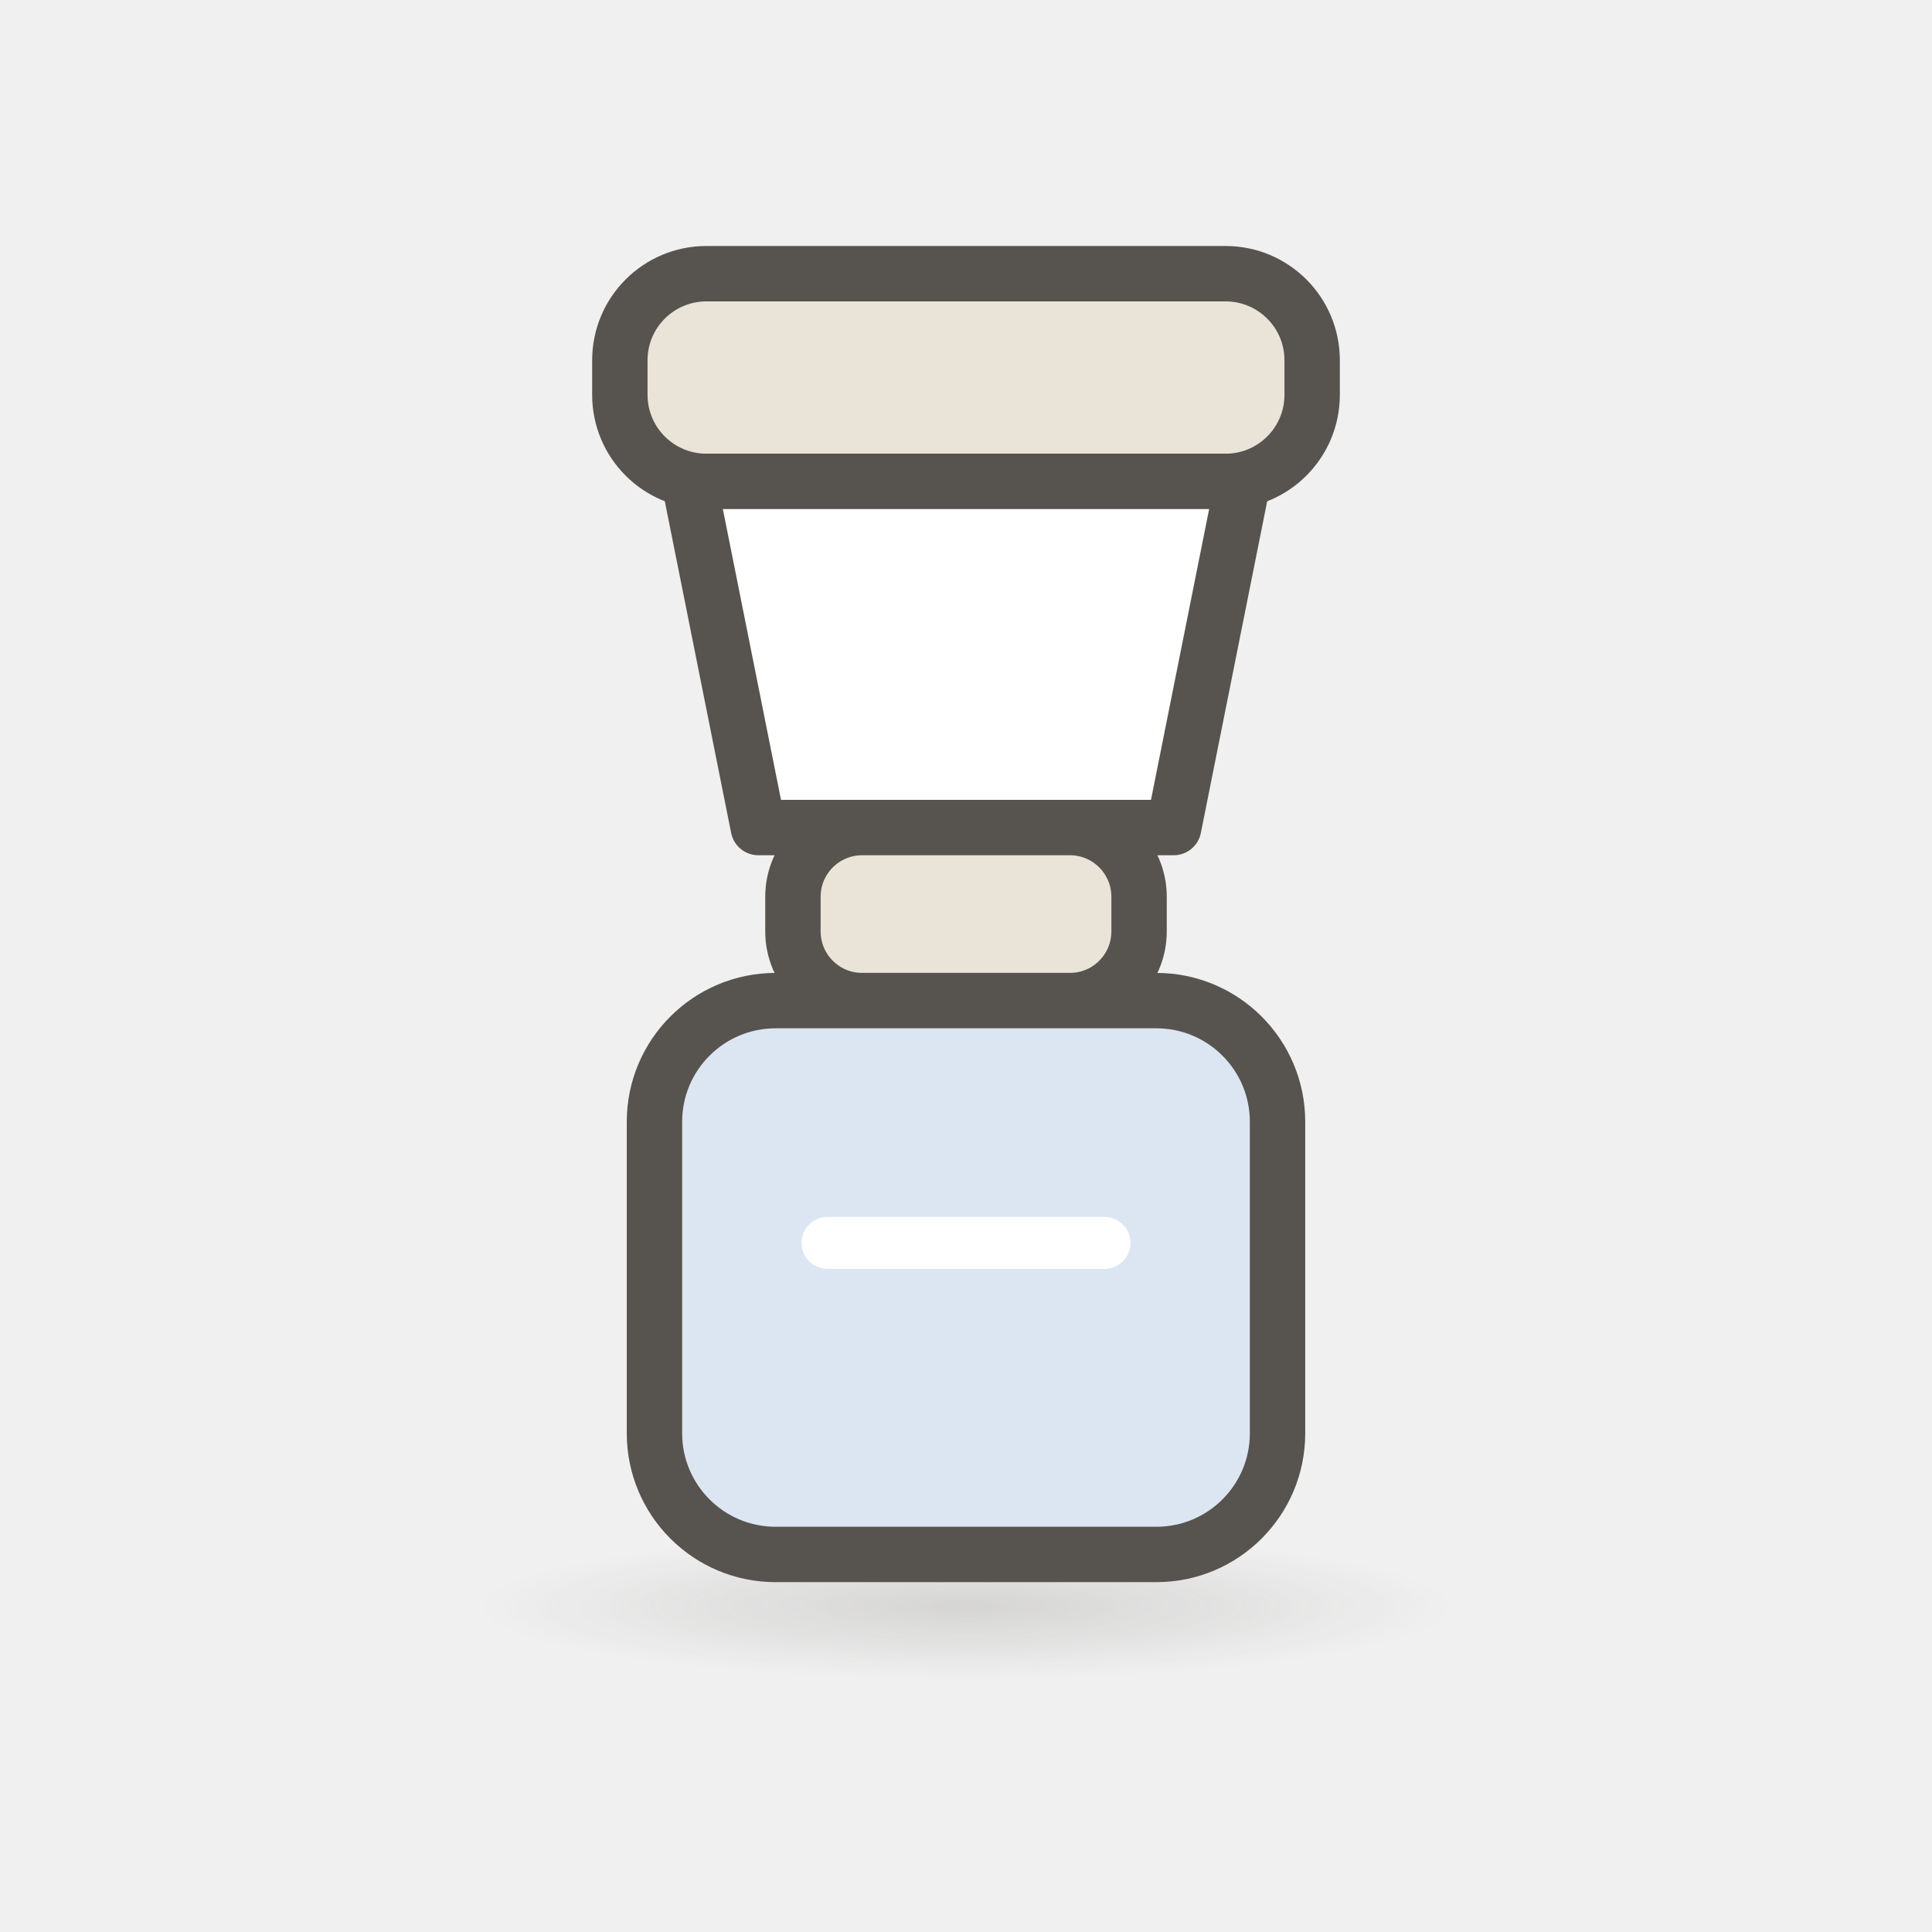
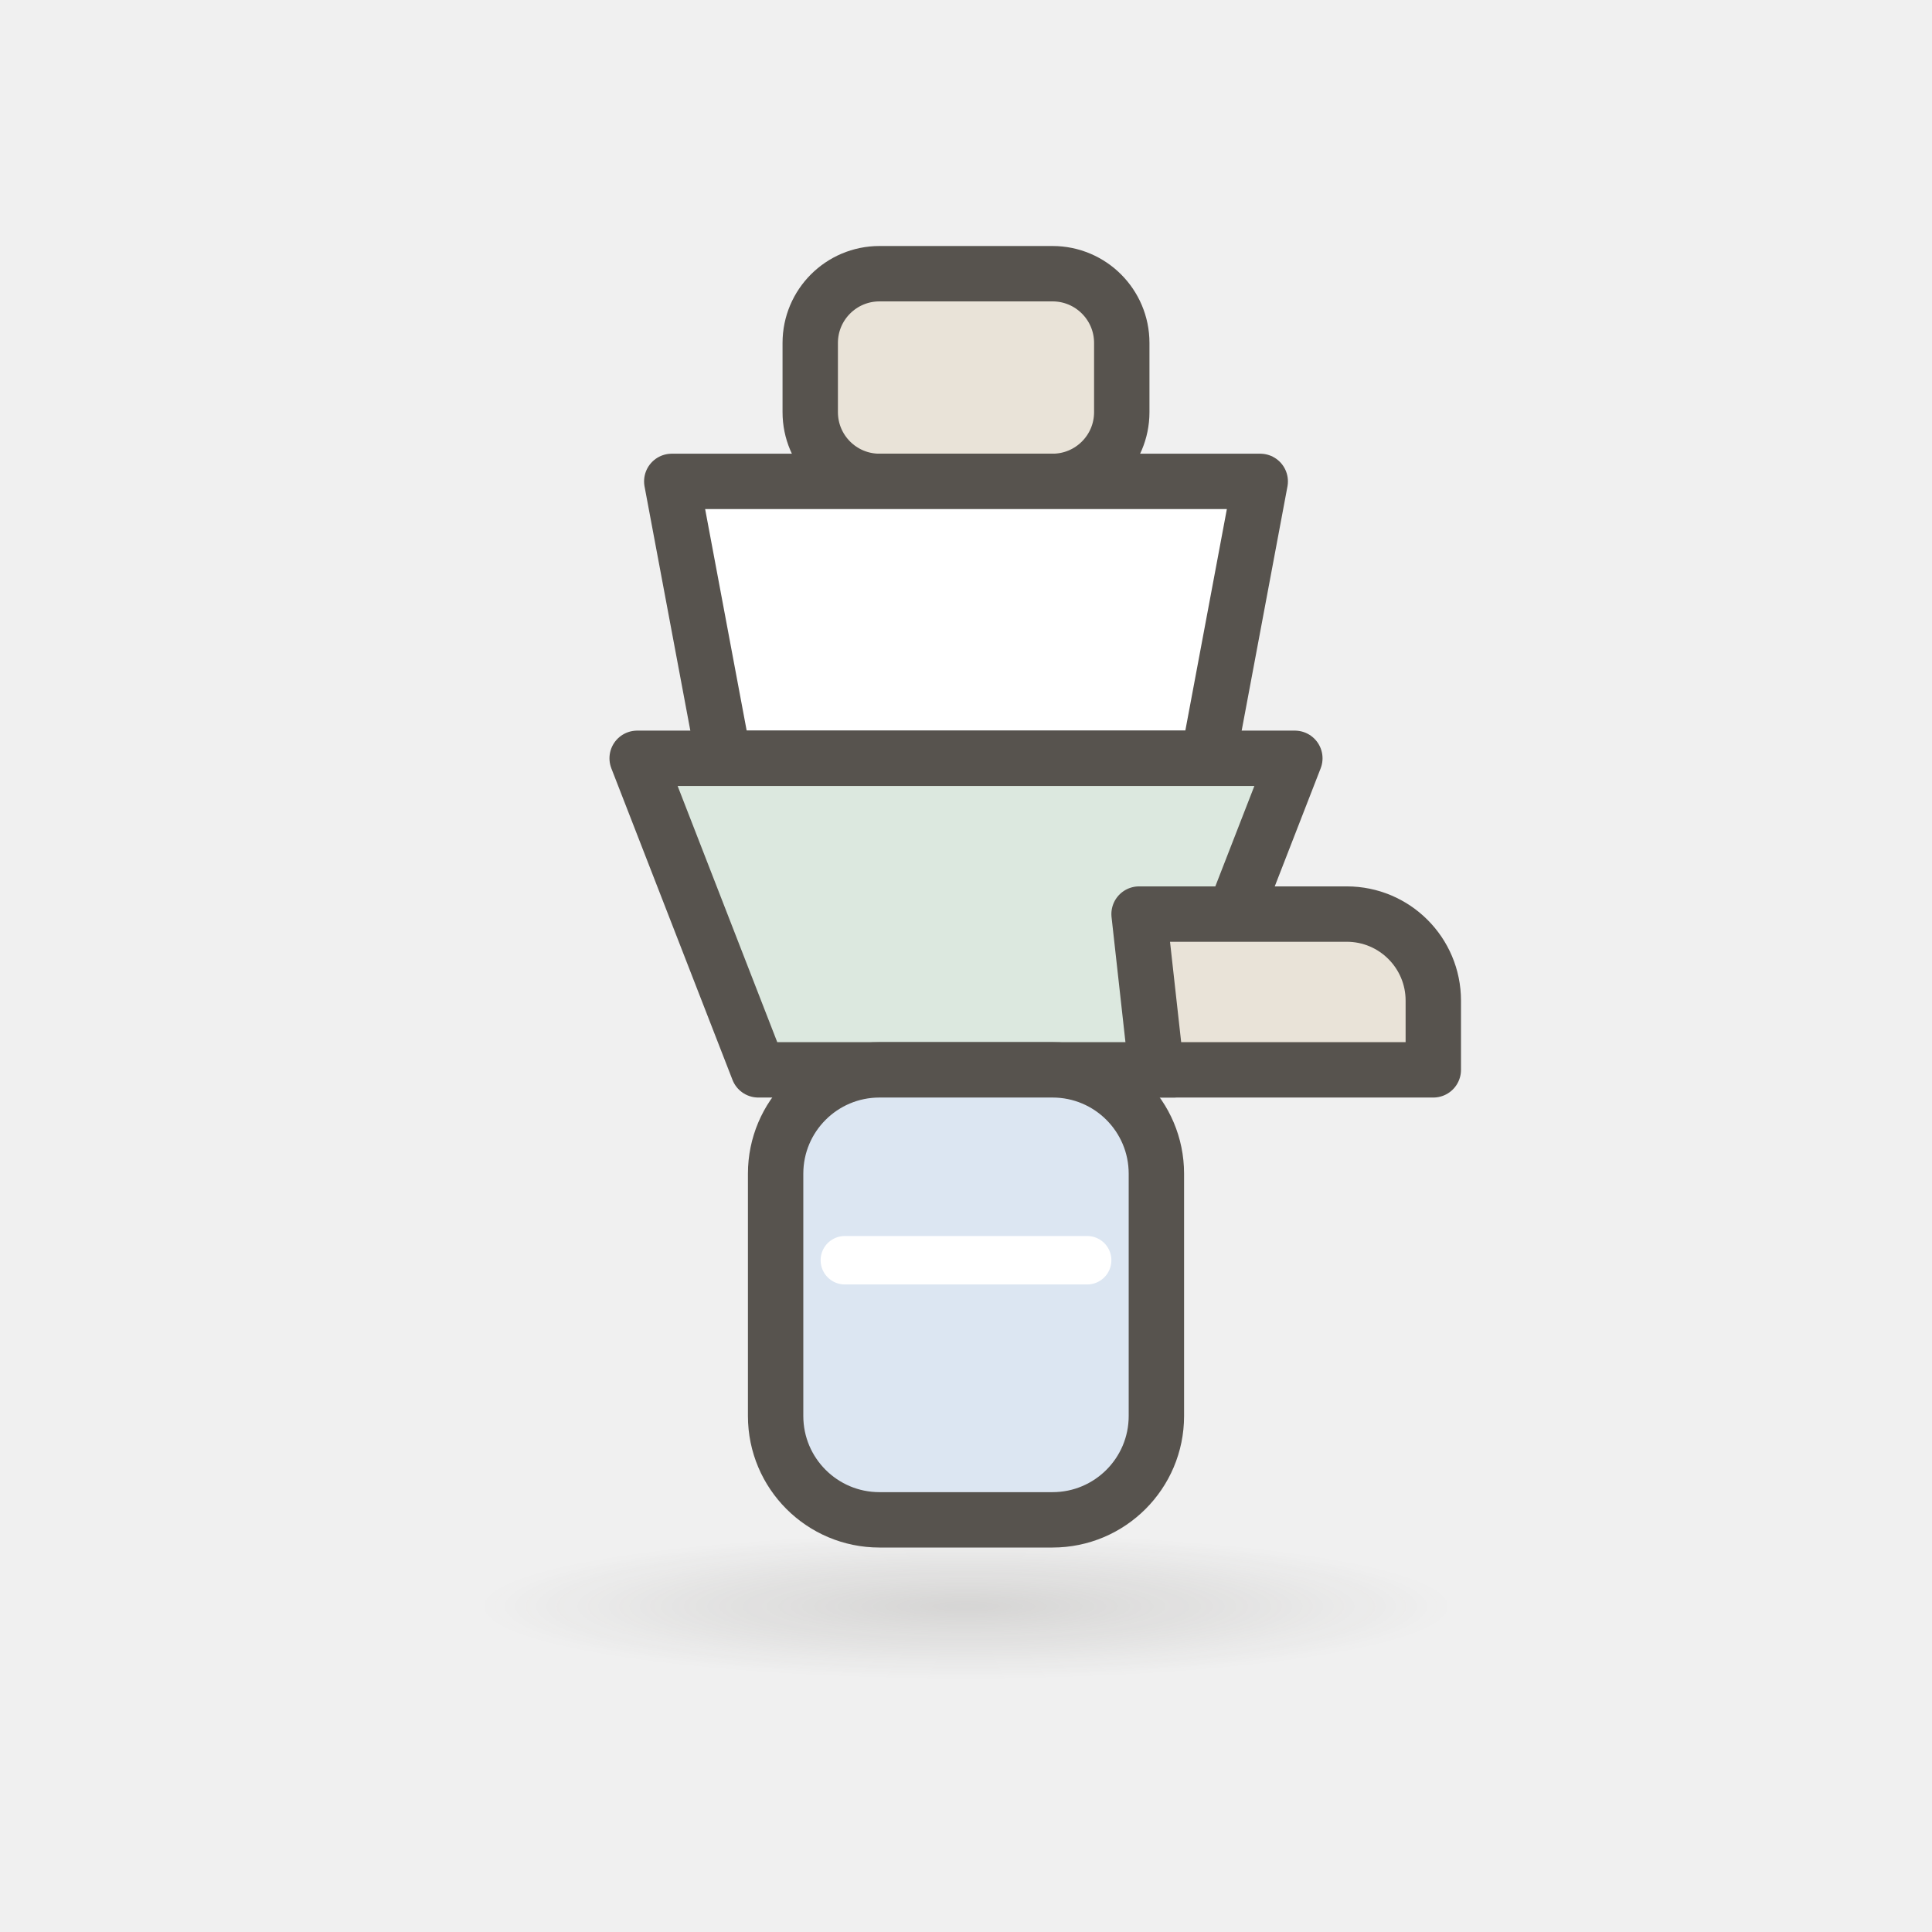
<svg xmlns="http://www.w3.org/2000/svg" viewBox="0 0 96 96" fill="none" stroke-linecap="round" stroke-linejoin="round">
  <g transform="translate(48 48) scale(0.86) translate(-48 -48)">
    <defs>
      <radialGradient id="sh">
        <stop offset="0" stop-color="#57534E" stop-opacity="0.17" />
        <stop offset="0.62" stop-color="#57534E" stop-opacity="0.07" />
        <stop offset="1" stop-color="#57534E" stop-opacity="0" />
      </radialGradient>
    </defs>
    <ellipse cx="48" cy="85" rx="28" ry="4.2" fill="url(#sh)" />
    <g stroke="#57534E" stroke-width="3.2">
-       <rect x="28" y="8" width="40" height="12" rx="5" fill="#E9E3D8" />
-       <path d="M32 20h32l-4 20H36z" fill="#FFFFFF" />
-       <rect x="38" y="40" width="20" height="10" rx="4" fill="#E9E3D8" />
-       <rect x="30" y="50" width="36" height="32" rx="7" fill="#DCE6F2" />
-       <path d="M40 64h16" stroke="#FFFFFF" stroke-width="3" />
+       <rect x="39" y="8" width="18" height="12" rx="4" fill="#E9E3D8" />
+       <path d="M31 20h34l-3 16H34z" fill="#FFFFFF" />
+       <path d="M29 36h38l-7 18H36z" fill="#DCE8DF" />
+       <path d="M58 45h12a5 5 0 0 1 5 5v4H59z" fill="#E9E3D8" />
+       <rect x="37" y="54" width="22" height="26" rx="6" fill="#DCE6F2" />
+       <path d="M41 65h14" stroke="#FFFFFF" stroke-width="2.8" />
    </g>
  </g>
</svg>
